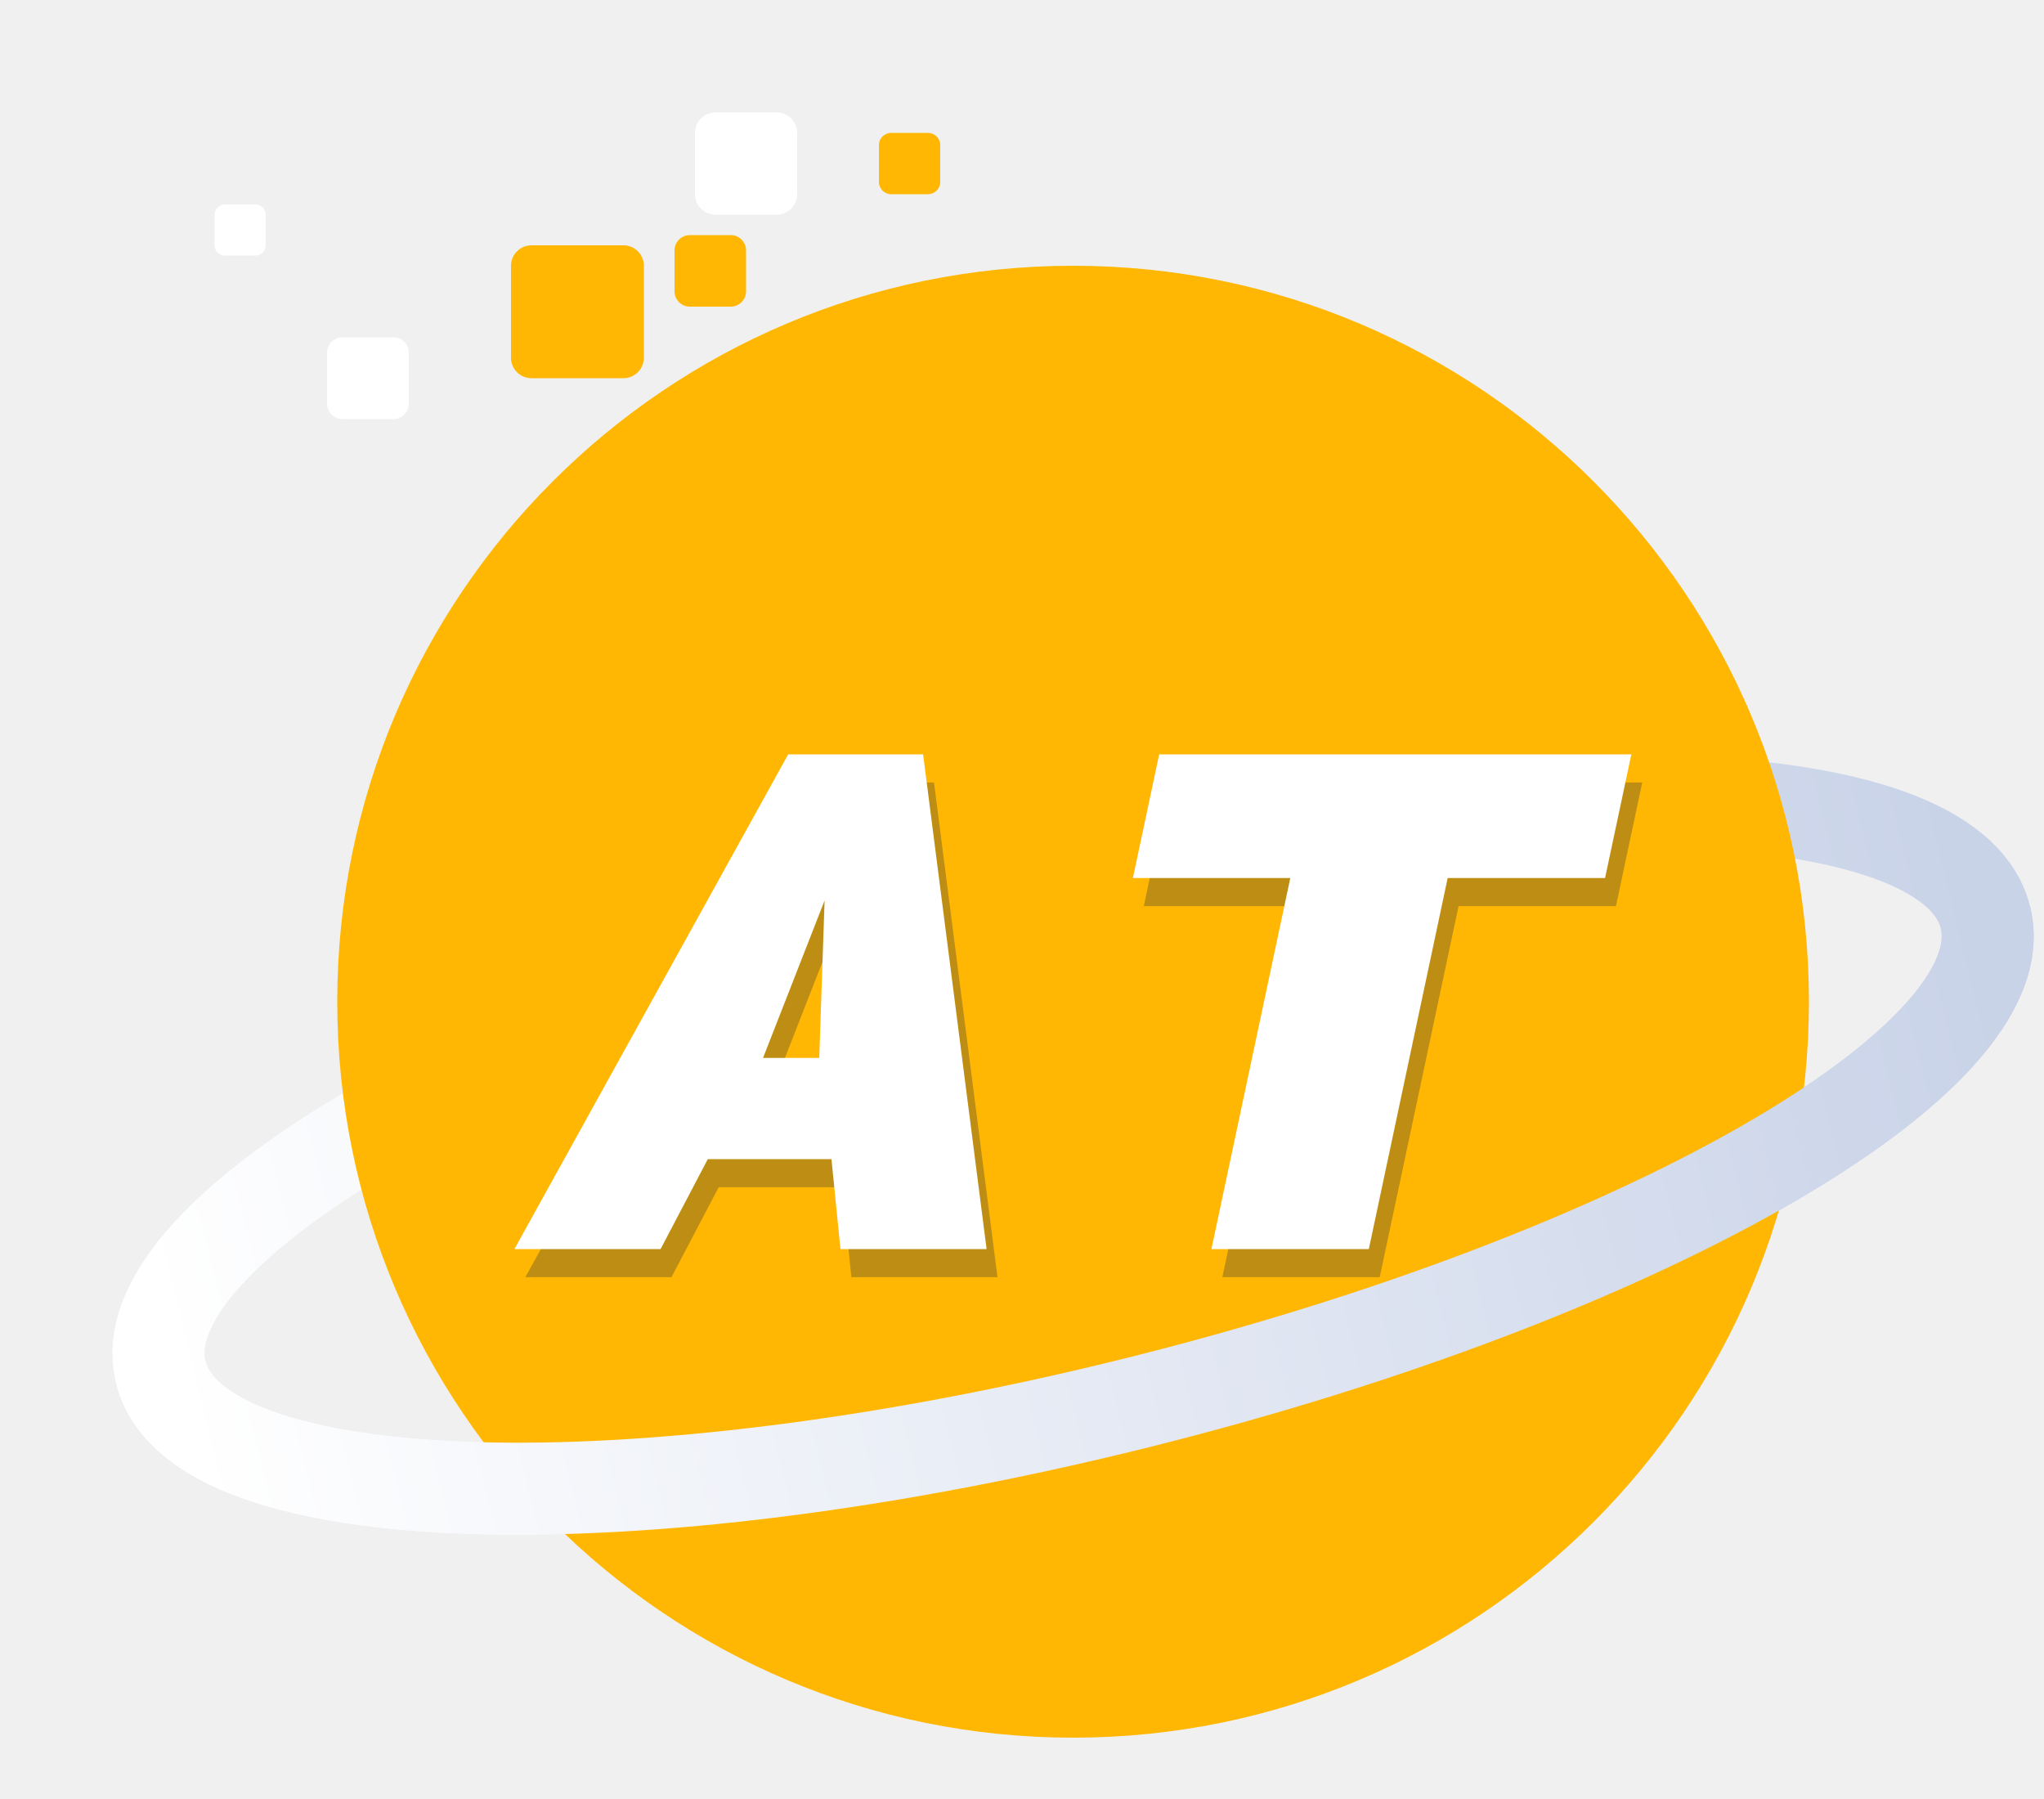
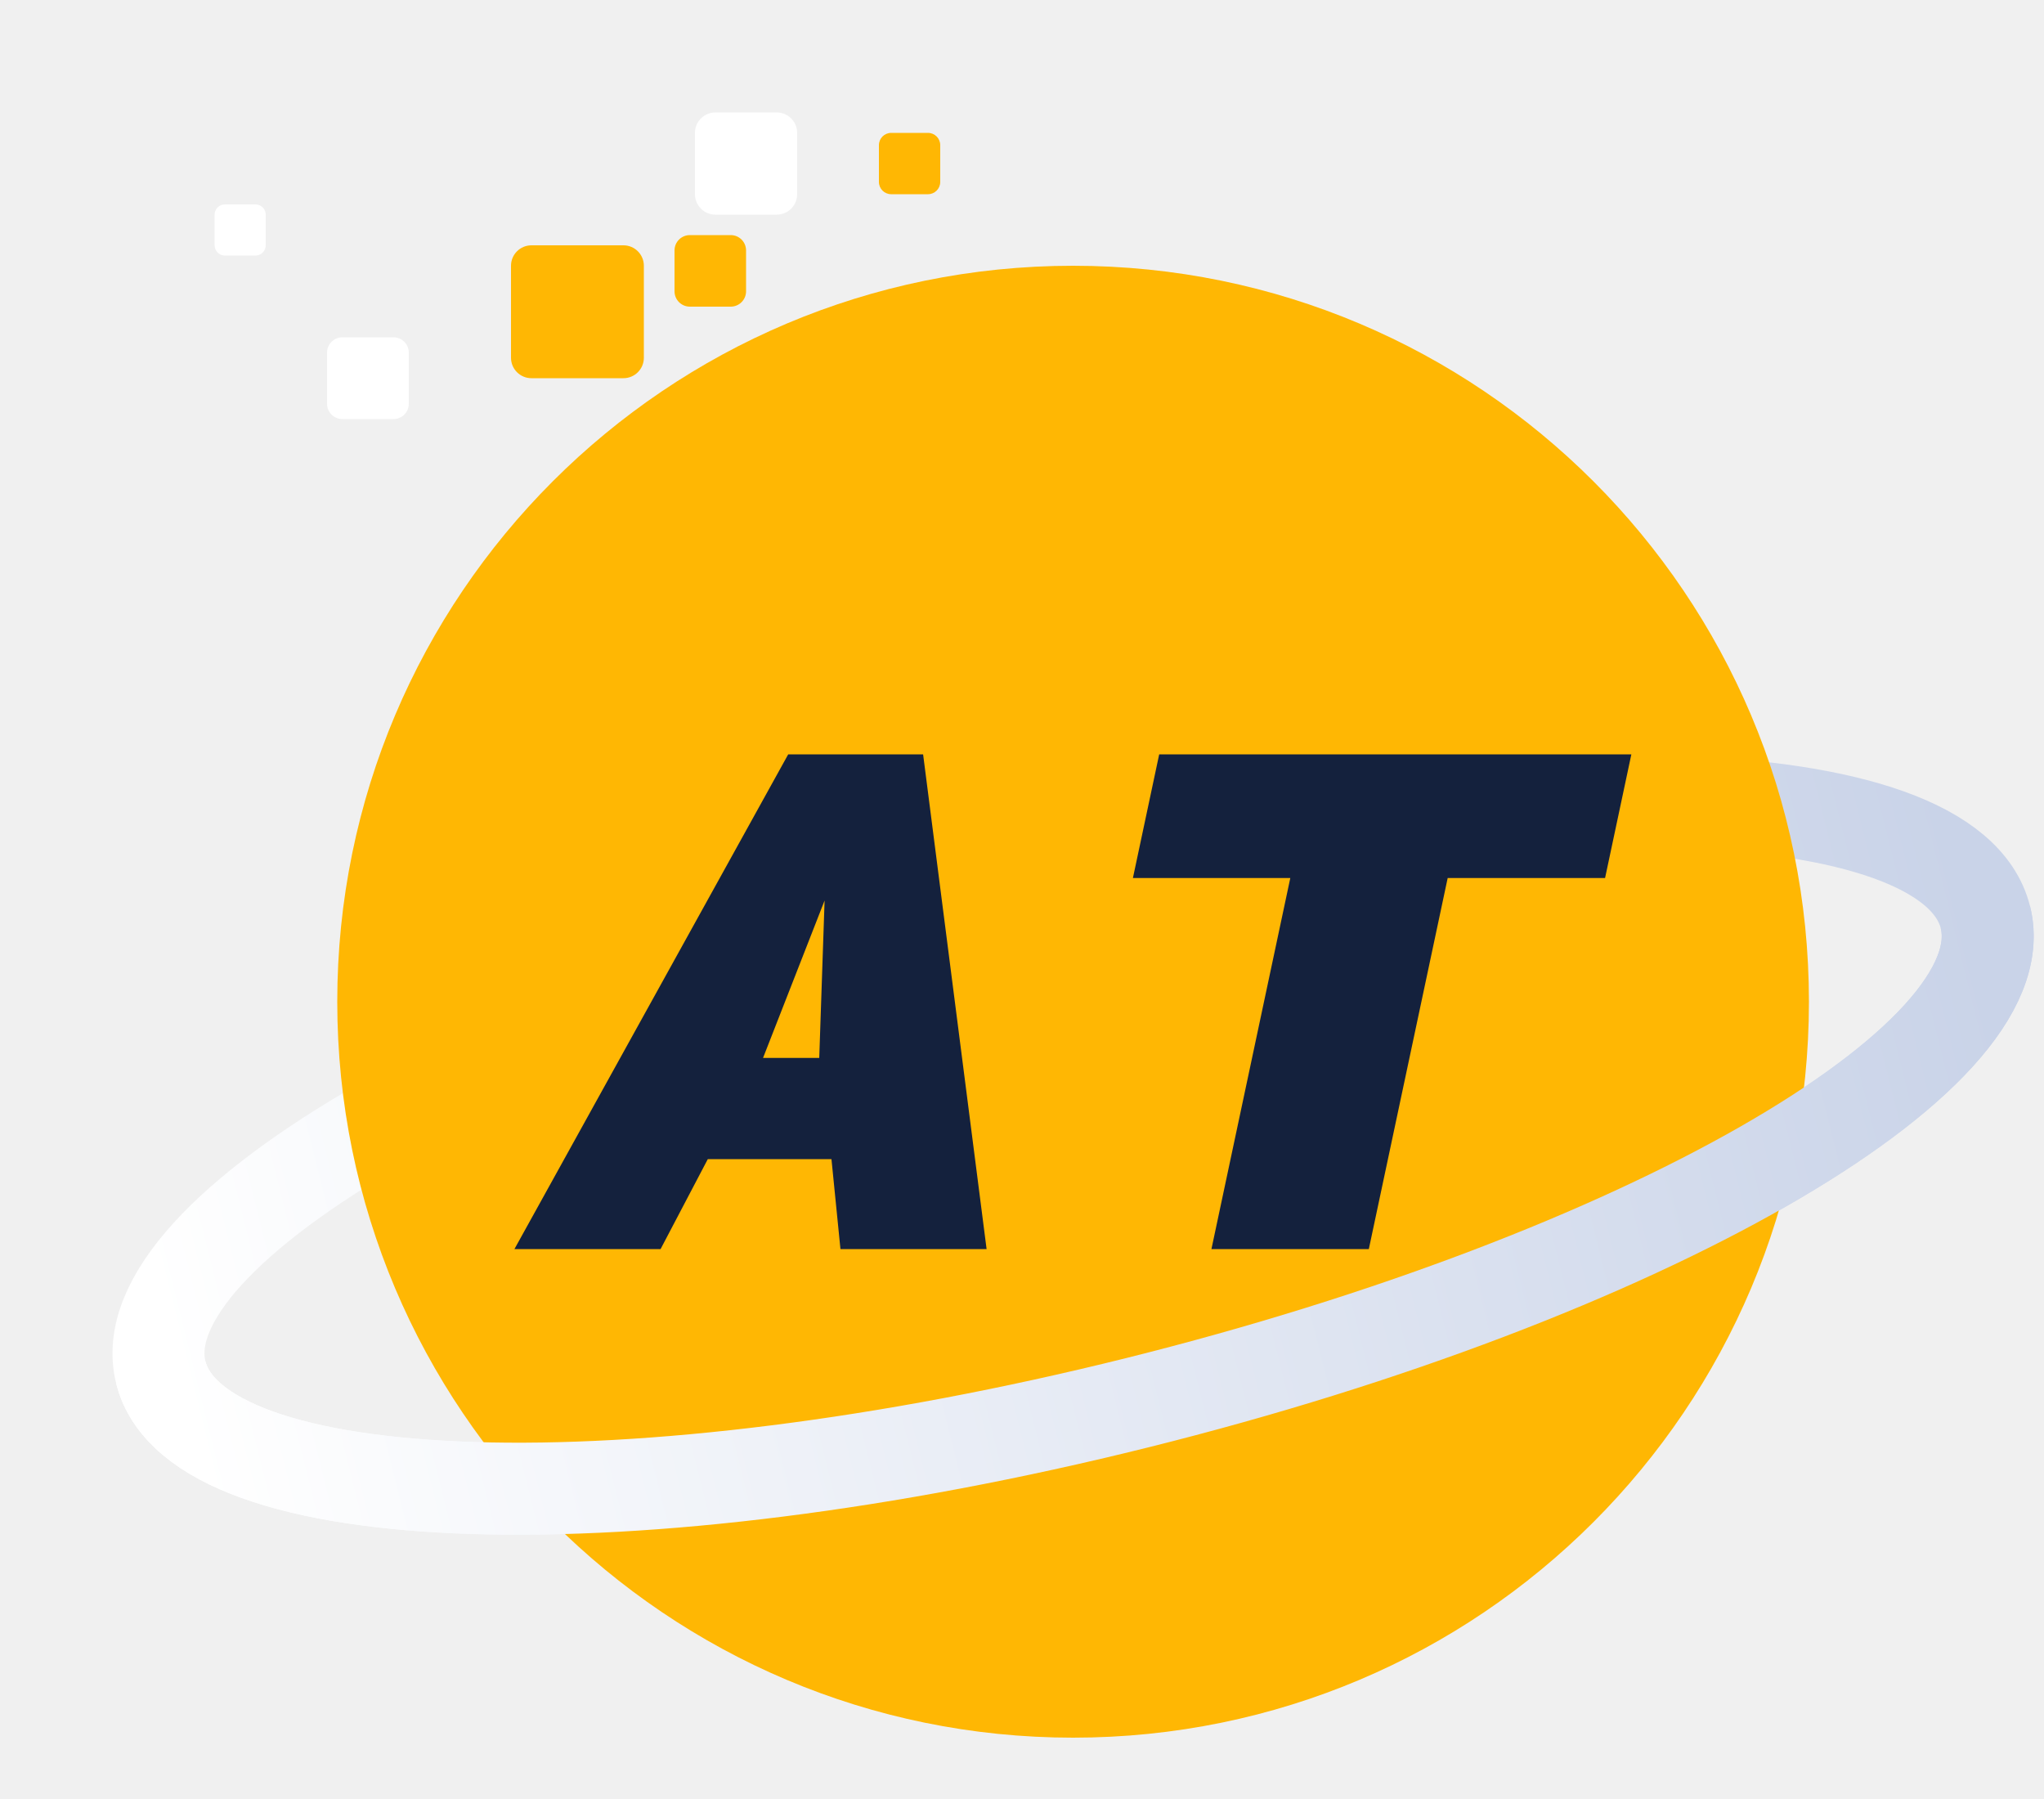
<svg xmlns="http://www.w3.org/2000/svg" viewBox="0 0 200 176">
  <defs>
    <linearGradient id="o" x1="0" y1="0" x2="1" y2="0">
      <stop offset="0" stop-color="#FFFFFF" />
      <stop offset="1" stop-color="#C9D3E8" />
    </linearGradient>
    <clipPath id="f">
      <rect x="-20" y="112" width="240" height="100" />
    </clipPath>
    <path id="at" fill-rule="evenodd" d="M20 128 L50 40 H74 L104 128 H78 L73 112 H51 L46 128 Z M57 94 H67 L62 66 Z M116 40 H200 V62 H172 V128 H144 V62 H116 Z" />
  </defs>
  <g transform="rotate(-14 105 112)">
    <ellipse cx="105" cy="112" rx="92" ry="26" fill="none" stroke="url(#o)" stroke-width="9" />
  </g>
  <circle cx="105" cy="98" r="72" fill="#FFB703" />
  <g transform="translate(54.3 51.8) scale(.55) skewX(-12)">
-     <use href="#at" x="3" y="5" fill="#14213D" opacity=".28" />
-     <use href="#at" fill="#FFFFFF" />
+     <use href="#at" fill="#14213D" />
  </g>
  <g transform="rotate(-14 105 112)">
    <g clip-path="url(#f)">
      <ellipse cx="105" cy="112" rx="92" ry="26" fill="none" stroke="url(#o)" stroke-width="9" />
    </g>
  </g>
  <rect x="50" y="24" width="13" height="13" rx="2" fill="#FFB703" />
  <rect x="68" y="11" width="10" height="10" rx="2" fill="#FFFFFF" />
  <rect x="32" y="33" width="8" height="8" rx="1.5" fill="#FFFFFF" />
  <rect x="66" y="23" width="7" height="7" rx="1.5" fill="#FFB703" />
  <rect x="86" y="13" width="6" height="6" rx="1.2" fill="#FFB703" />
  <rect x="21" y="20" width="5" height="5" rx="1" fill="#FFFFFF" />
</svg>
